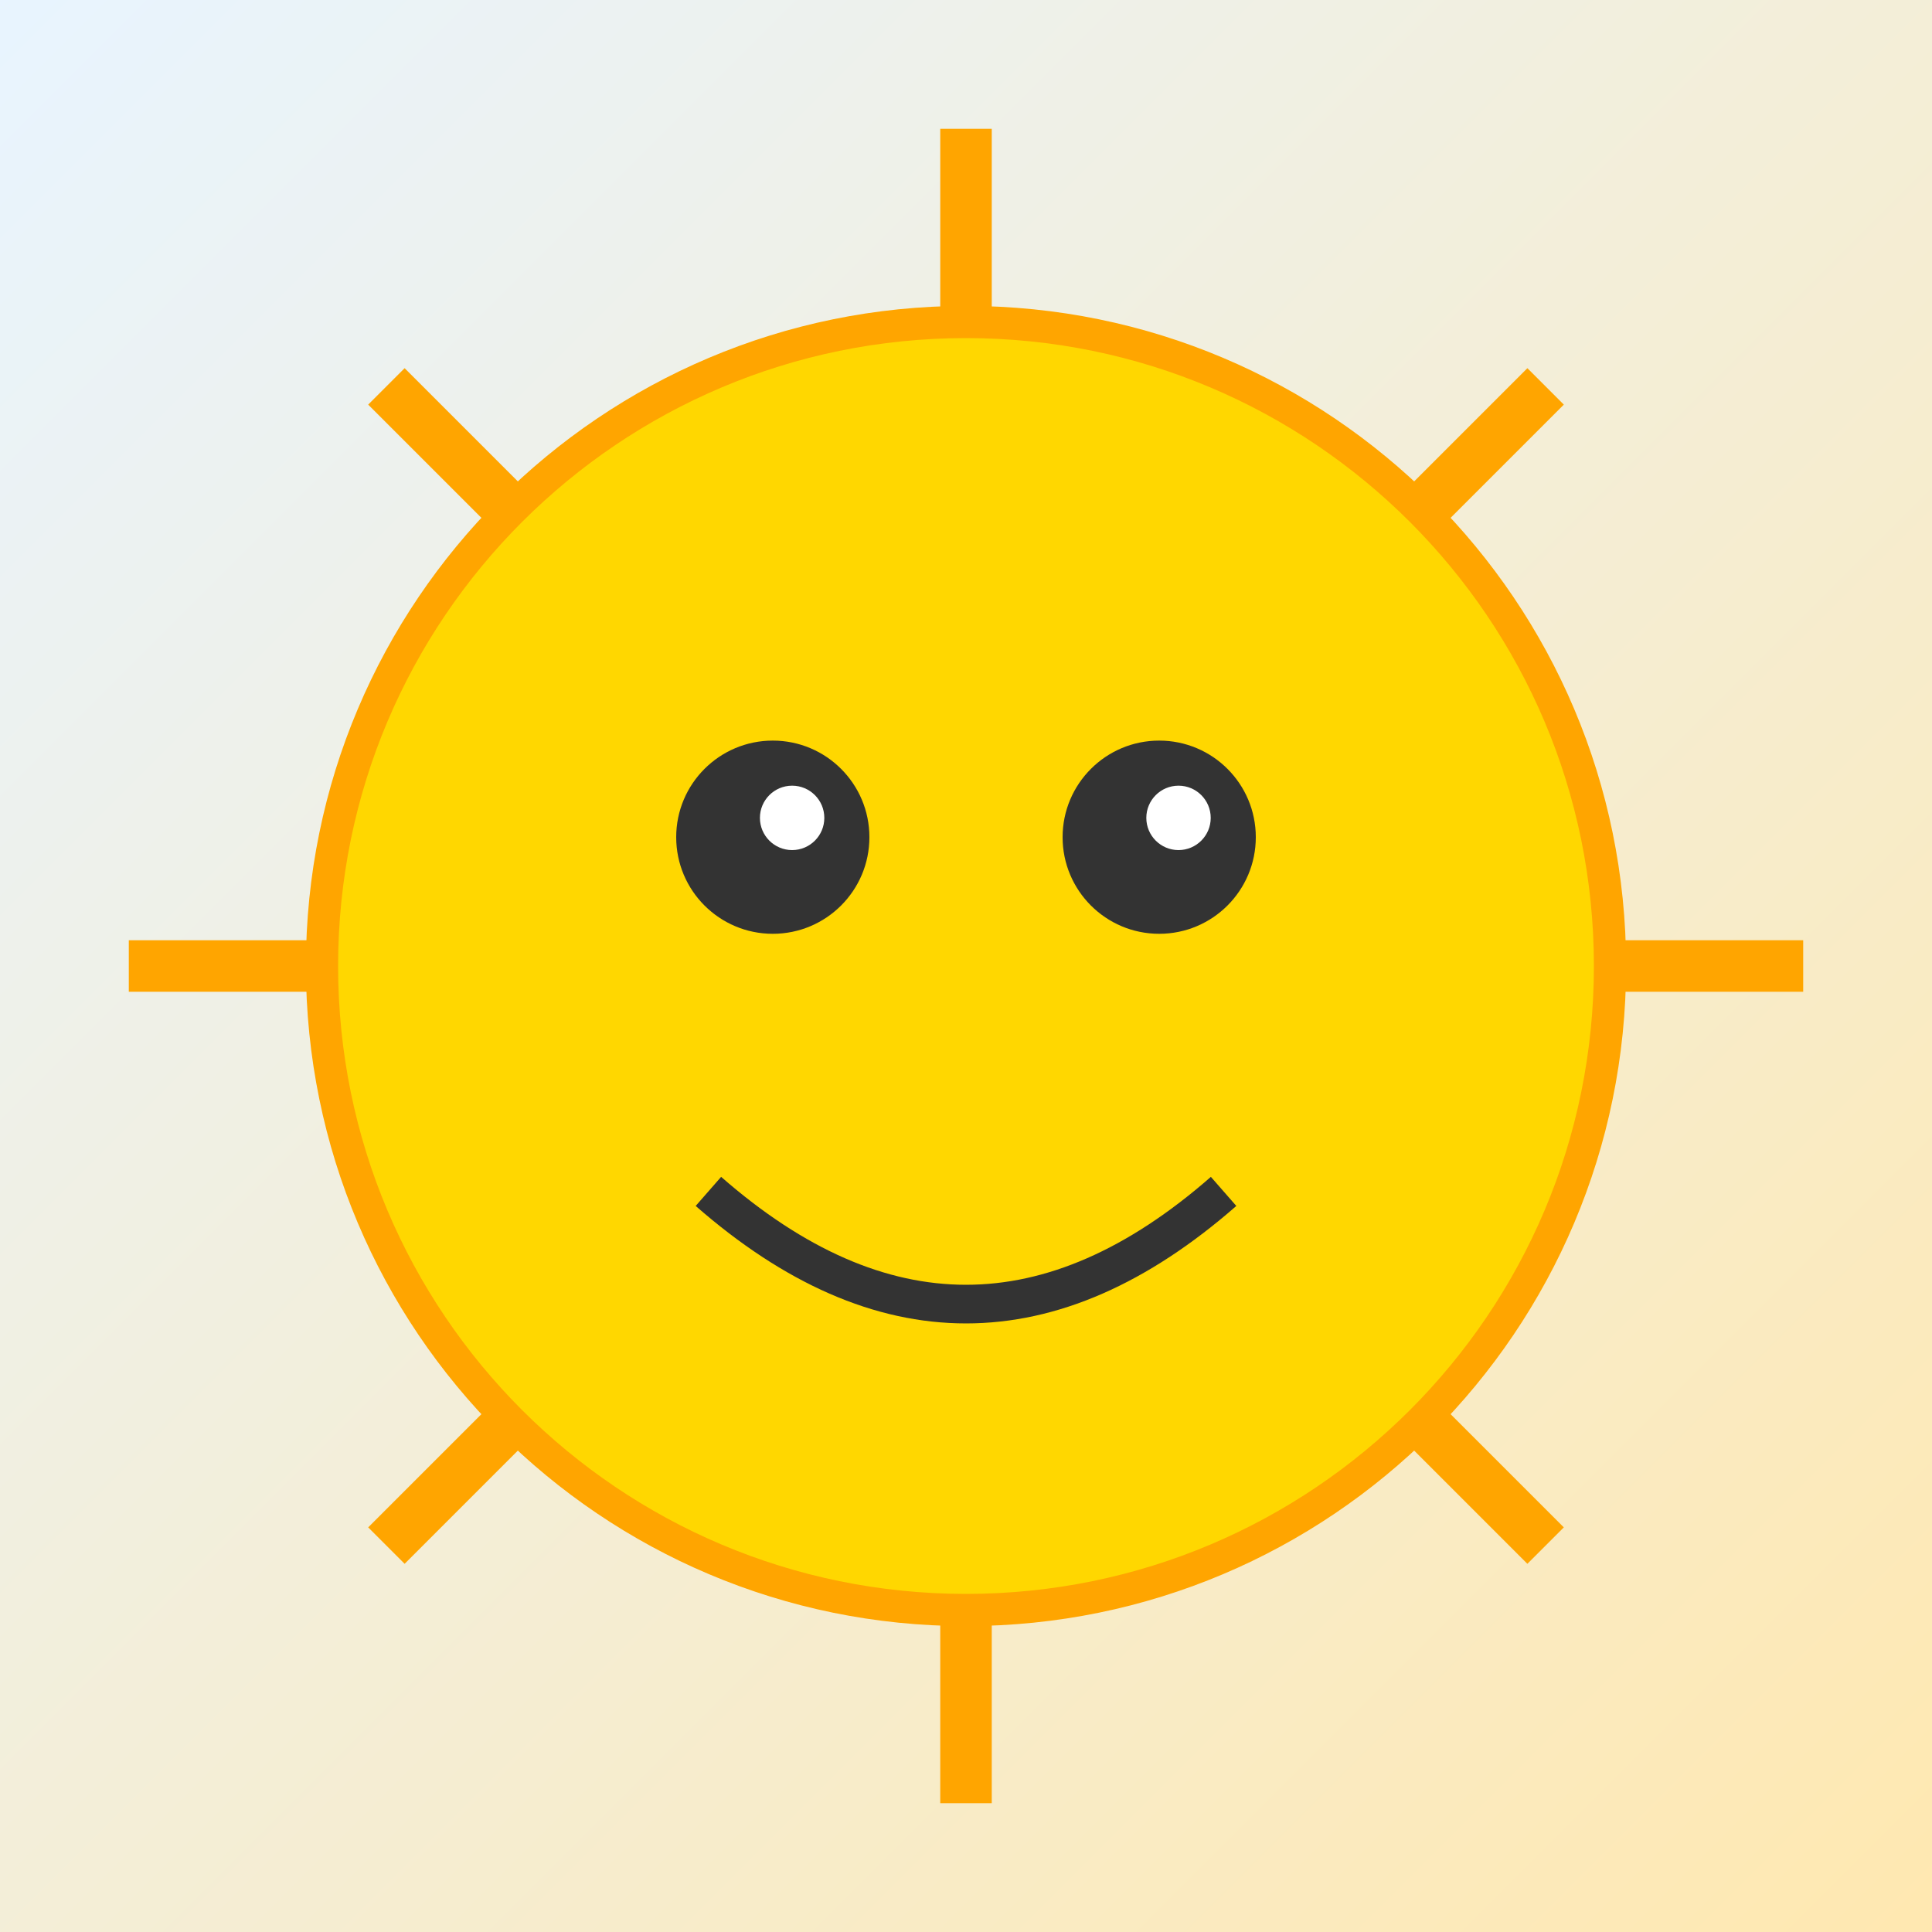
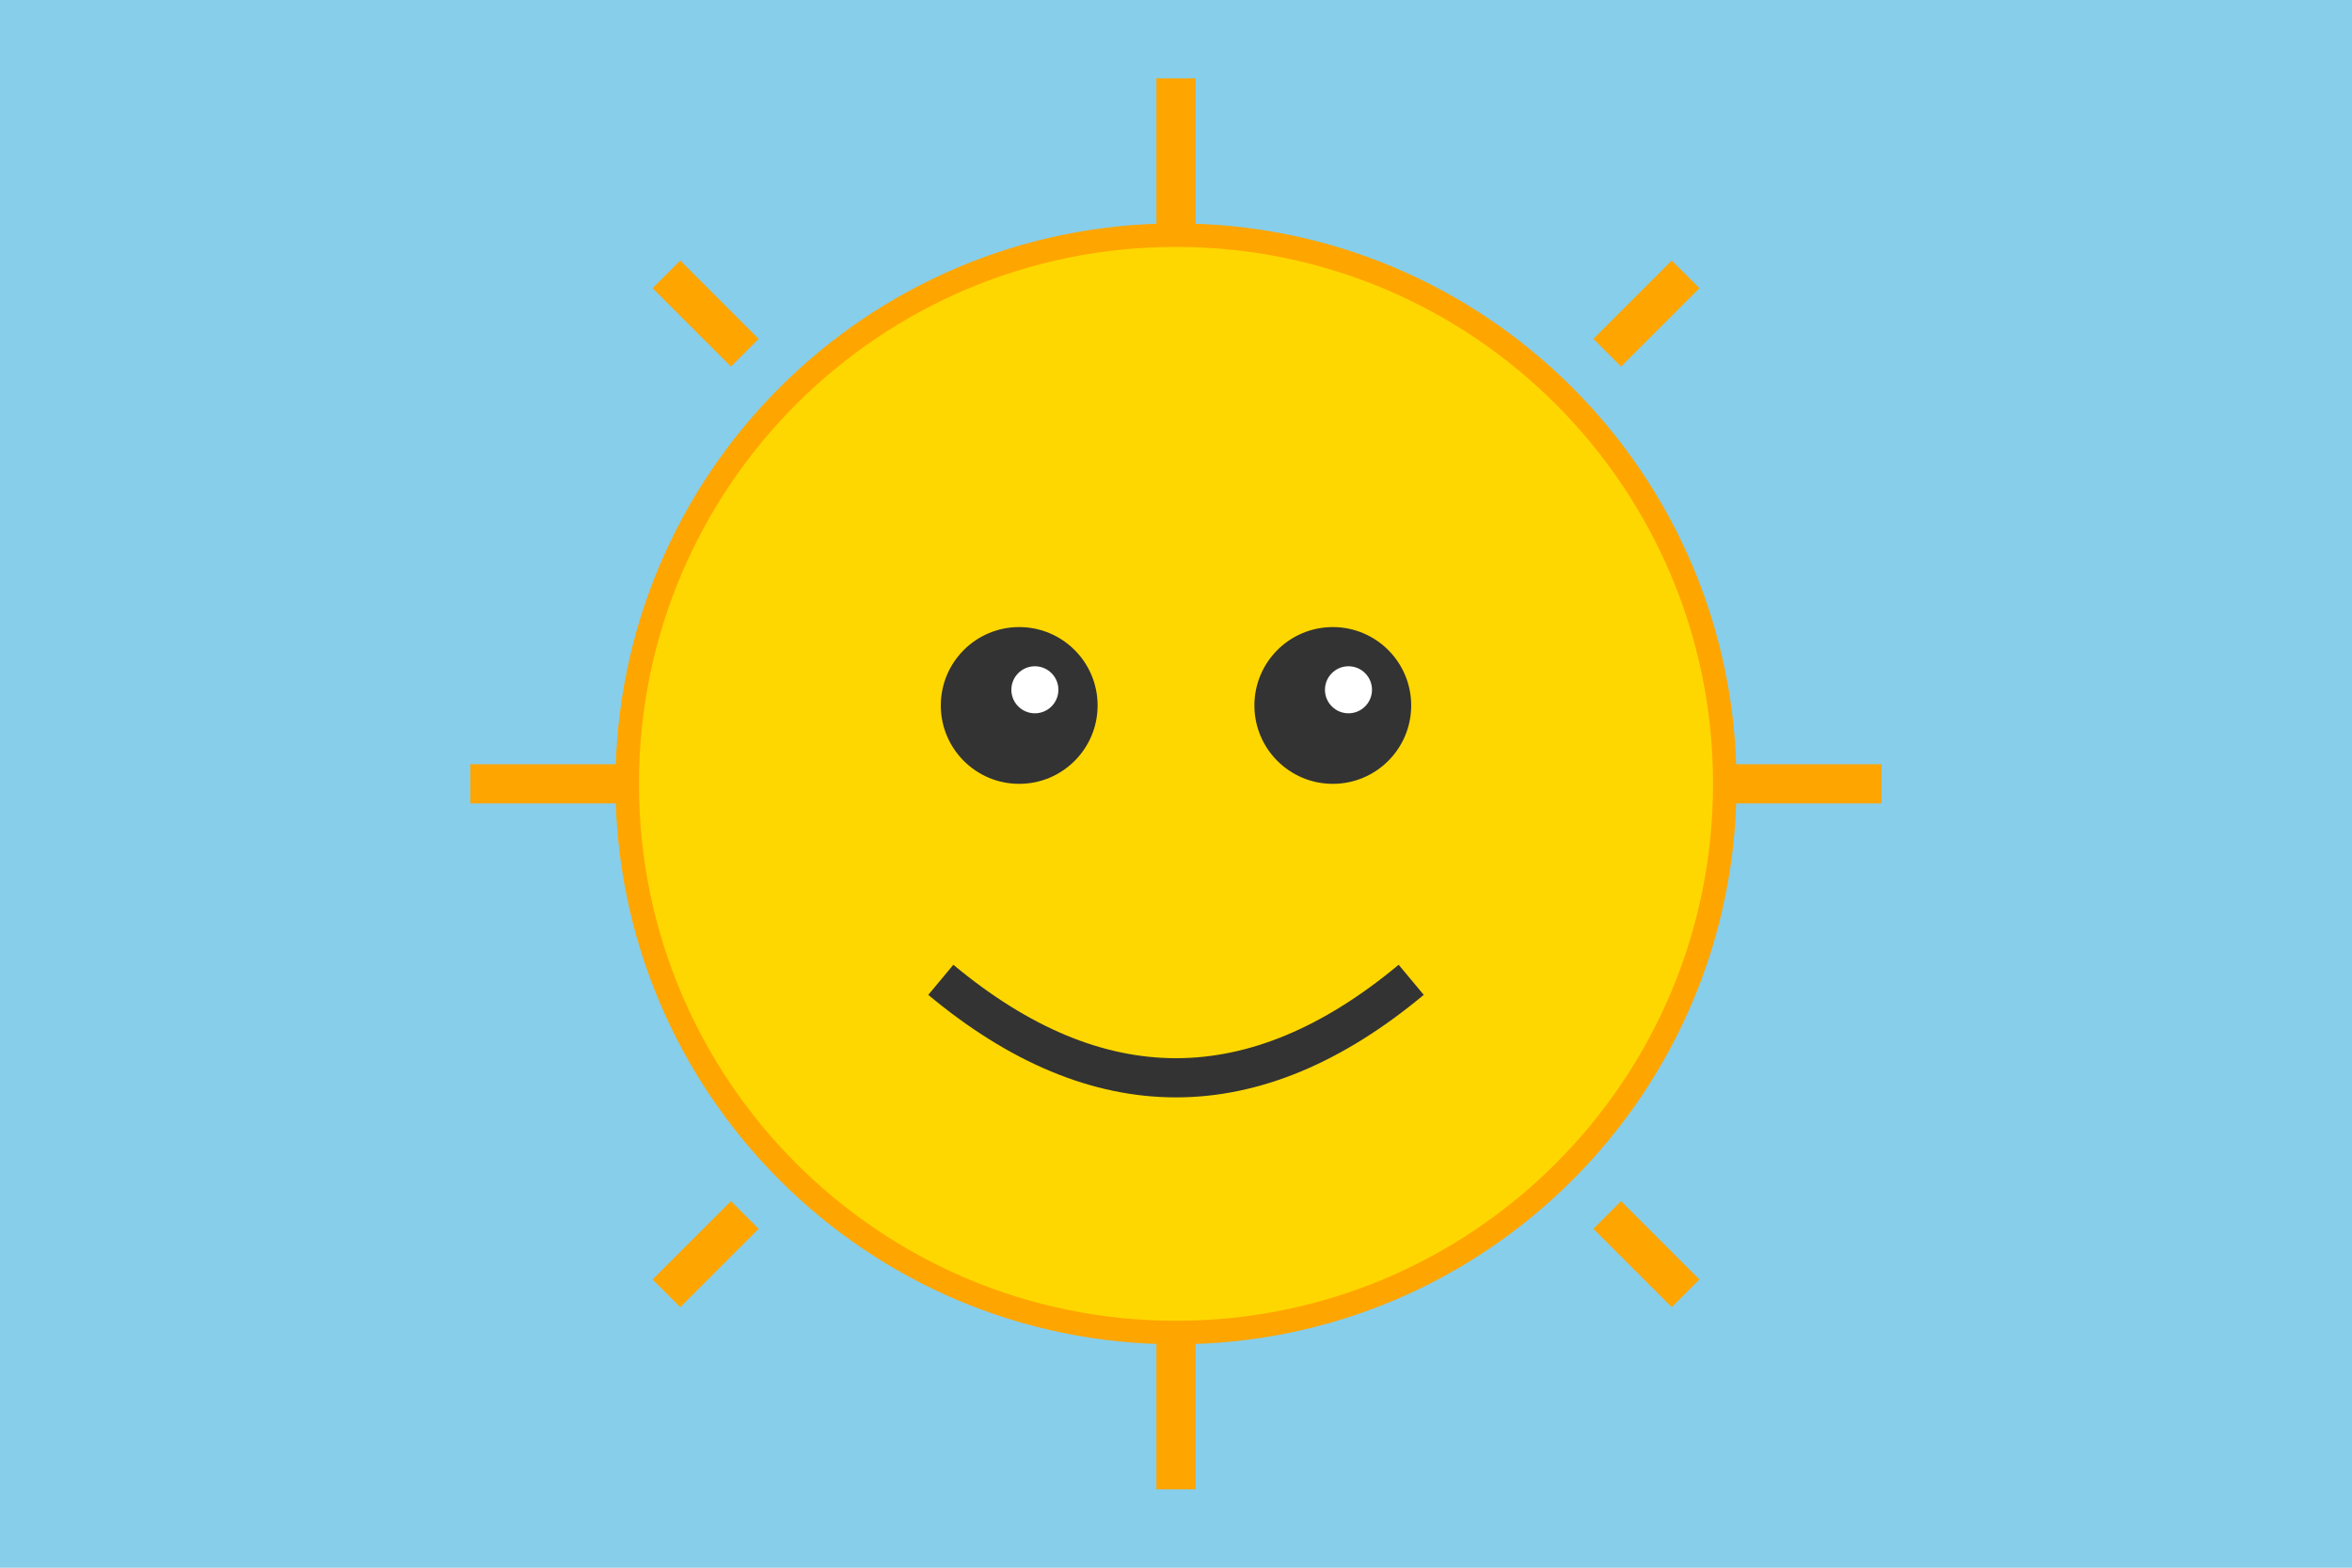
- <svg xmlns="http://www.w3.org/2000/svg" width="300" height="300" viewBox="0 0 300 300">
-   <defs>
-     <linearGradient id="bgSun" x1="0%" y1="0%" x2="100%" y2="100%">
-       <stop offset="0%" style="stop-color:#e8f4ff" />
-       <stop offset="100%" style="stop-color:#ffe8b0" />
-     </linearGradient>
-   </defs>
-   <rect width="300" height="300" fill="url(#bgSun)" />
-   <circle cx="150" cy="150" r="100" fill="#FFD700" stroke="#FFA500" stroke-width="5" />
-   <line x1="150" y1="20" x2="150" y2="50" stroke="#FFA500" stroke-width="8" />
-   <line x1="150" y1="250" x2="150" y2="280" stroke="#FFA500" stroke-width="8" />
-   <line x1="20" y1="150" x2="50" y2="150" stroke="#FFA500" stroke-width="8" />
-   <line x1="250" y1="150" x2="280" y2="150" stroke="#FFA500" stroke-width="8" />
-   <line x1="60" y1="60" x2="80" y2="80" stroke="#FFA500" stroke-width="8" />
-   <line x1="220" y1="220" x2="240" y2="240" stroke="#FFA500" stroke-width="8" />
-   <line x1="60" y1="240" x2="80" y2="220" stroke="#FFA500" stroke-width="8" />
-   <line x1="220" y1="80" x2="240" y2="60" stroke="#FFA500" stroke-width="8" />
-   <circle cx="120" cy="130" r="15" fill="#333" />
-   <circle cx="180" cy="130" r="15" fill="#333" />
-   <circle cx="123" cy="127" r="5" fill="#FFF" />
-   <circle cx="183" cy="127" r="5" fill="#FFF" />
-   <path d="M 110 185 Q 150 220 190 185" stroke="#333" stroke-width="6" fill="transparent" />
+ <svg xmlns="http://www.w3.org/2000/svg" width="300" height="200" viewBox="0 0 300 200">
+   <rect width="300" height="200" fill="#87CEEB" />
+   <circle cx="150" cy="100" r="70" fill="#FFD700" stroke="#FFA500" stroke-width="3" />
+   <line x1="150" y1="10" x2="150" y2="30" stroke="#FFA500" stroke-width="5" />
+   <line x1="150" y1="170" x2="150" y2="190" stroke="#FFA500" stroke-width="5" />
+   <line x1="60" y1="100" x2="80" y2="100" stroke="#FFA500" stroke-width="5" />
+   <line x1="220" y1="100" x2="240" y2="100" stroke="#FFA500" stroke-width="5" />
+   <line x1="85" y1="35" x2="95" y2="45" stroke="#FFA500" stroke-width="5" />
+   <line x1="205" y1="155" x2="215" y2="165" stroke="#FFA500" stroke-width="5" />
+   <line x1="85" y1="165" x2="95" y2="155" stroke="#FFA500" stroke-width="5" />
+   <line x1="205" y1="45" x2="215" y2="35" stroke="#FFA500" stroke-width="5" />
+   <circle cx="130" cy="90" r="10" fill="#333" />
+   <circle cx="170" cy="90" r="10" fill="#333" />
+   <circle cx="132" cy="88" r="3" fill="#FFF" />
+   <circle cx="172" cy="88" r="3" fill="#FFF" />
+   <path d="M 120 125 Q 150 150 180 125" stroke="#333" stroke-width="5" fill="transparent" />
</svg>
